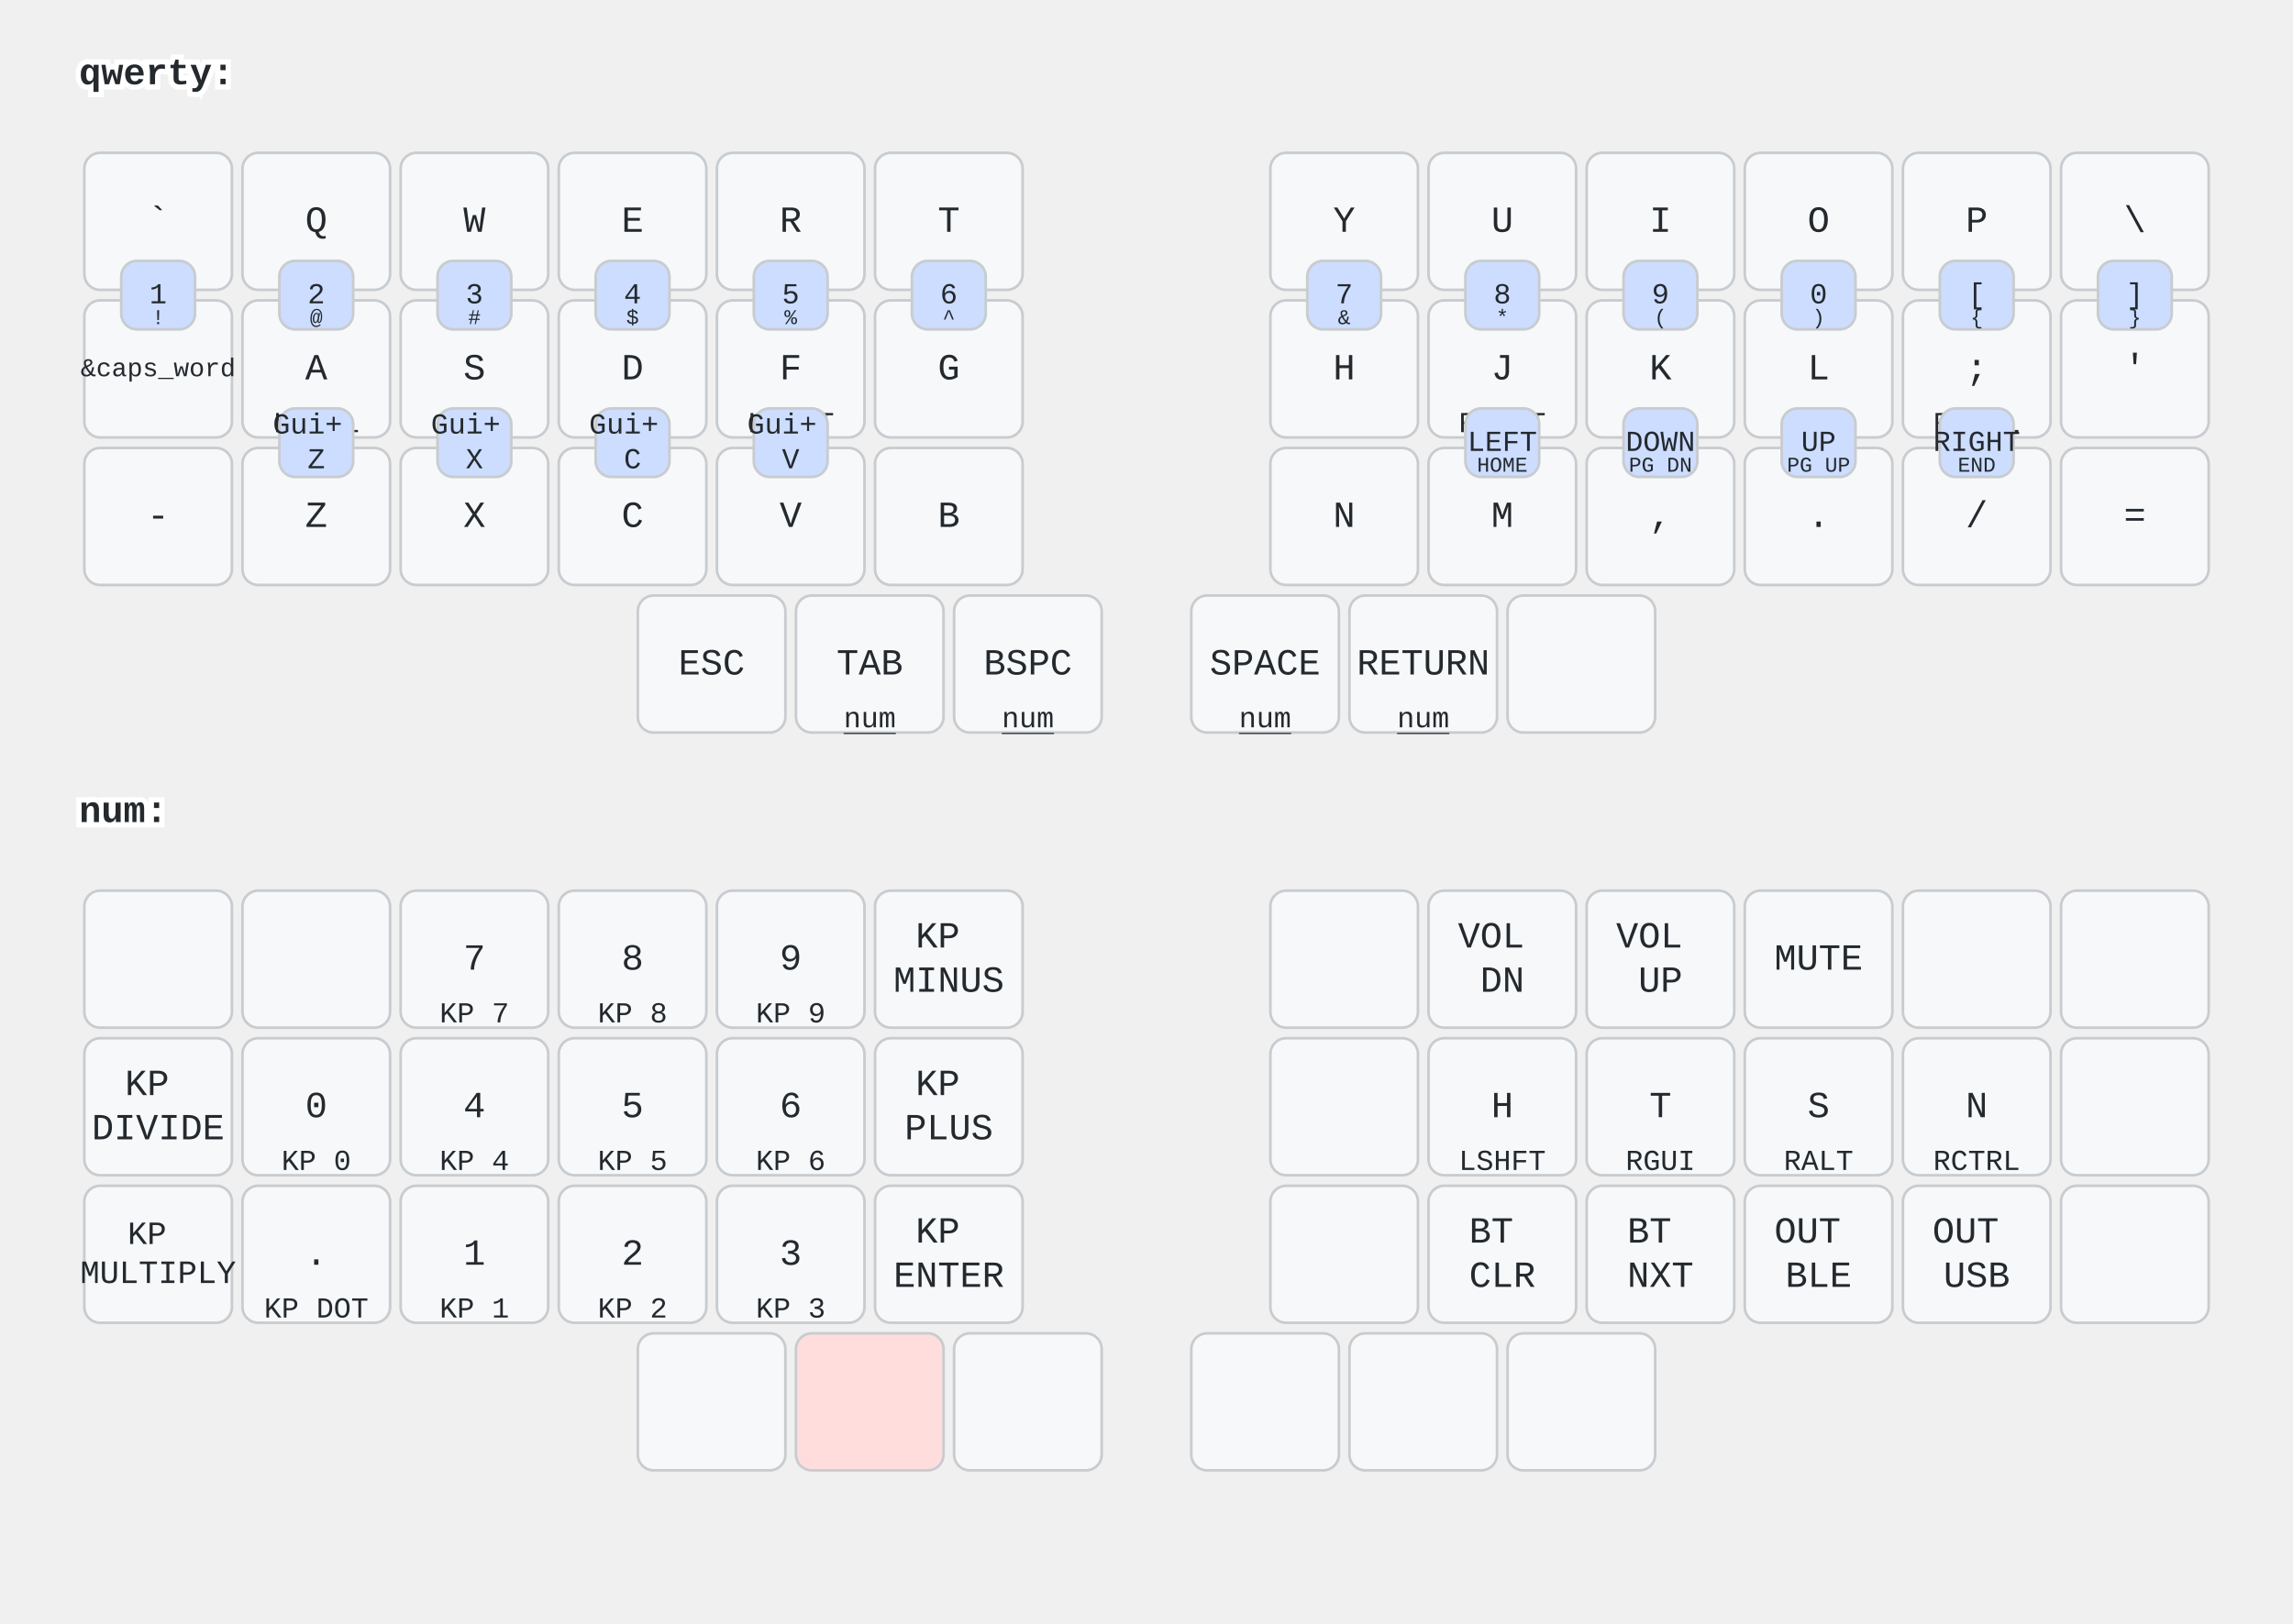
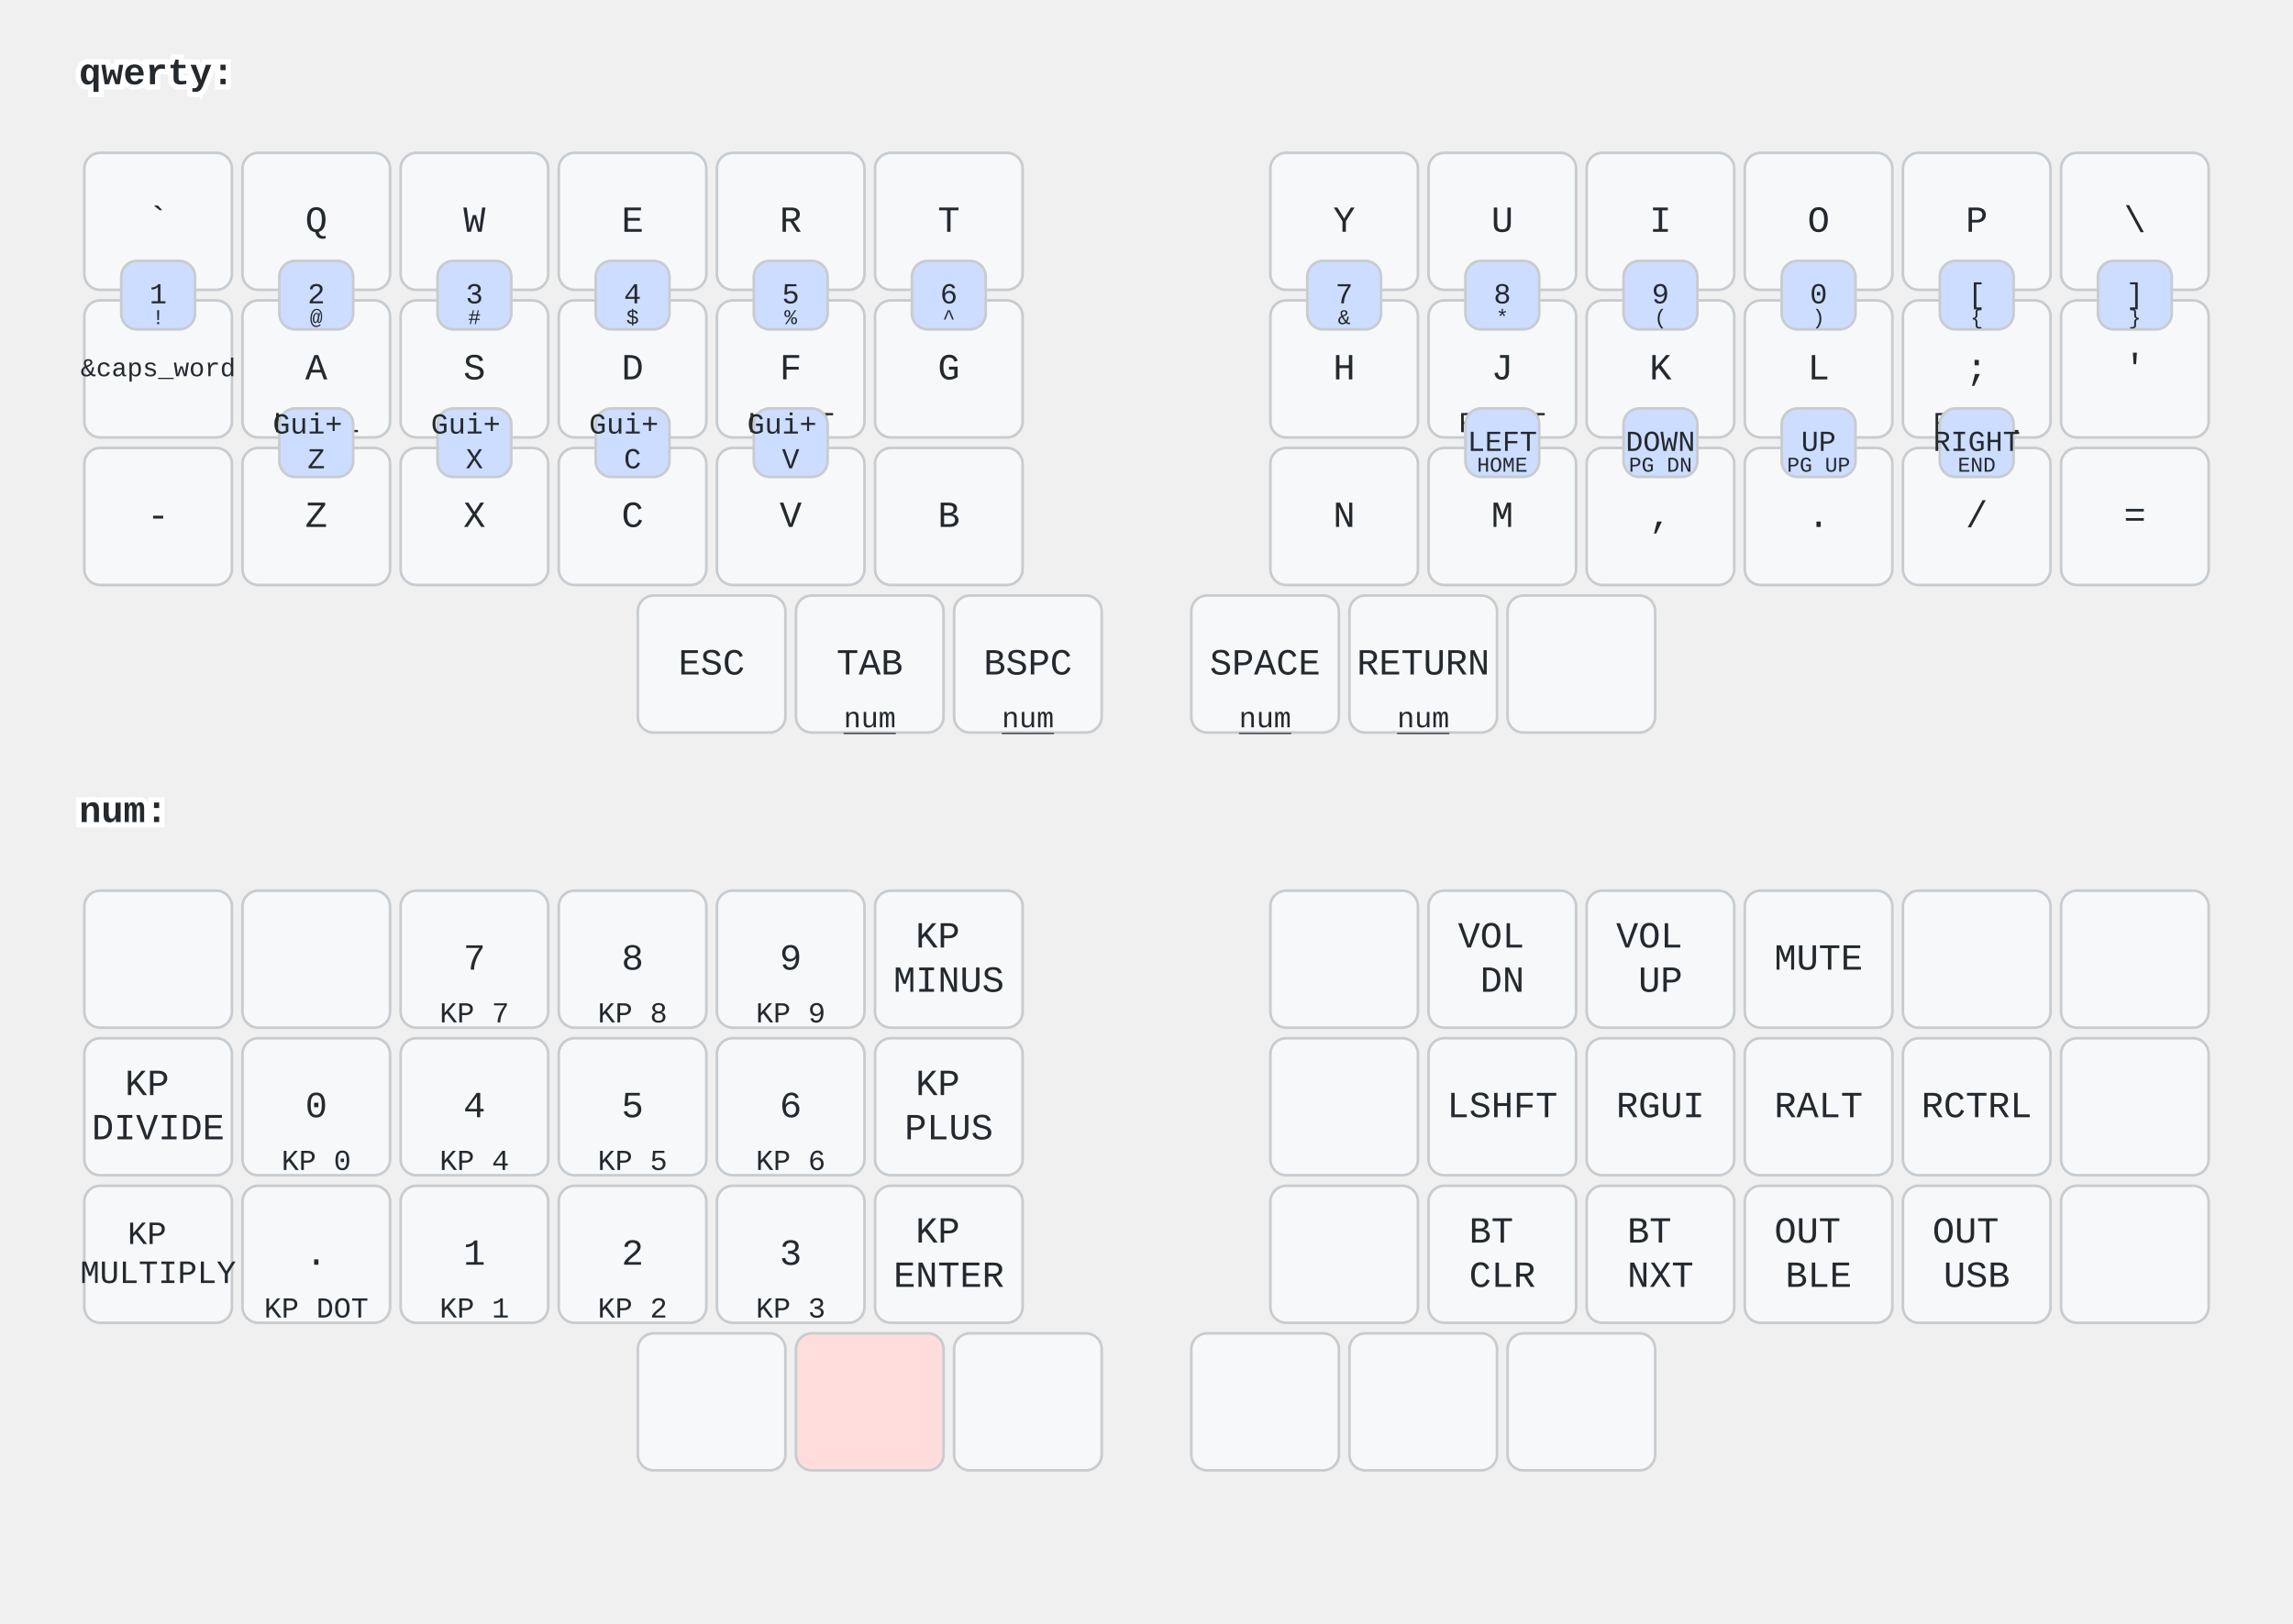
<svg xmlns="http://www.w3.org/2000/svg" width="870" height="616" viewBox="0 0 870 616" class="keymap">
  <style>/* inherit to force styles through use tags */
svg path {
    fill: inherit;
}

/* font and background color specifications */
svg.keymap {
    font-family: SFMono-Regular,Consolas,Liberation Mono,Menlo,monospace;
    font-size: 14px;
    font-kerning: normal;
    text-rendering: optimizeLegibility;
    fill: #24292e;
}

/* default key styling */
rect.key {
    fill: #f6f8fa;
}

rect.key, rect.combo {
    stroke: #c9cccf;
    stroke-width: 1;
}

/* default key side styling, only used is draw_key_sides is set */
rect.side {
    filter: brightness(90%);
}

/* color accent for combo boxes */
rect.combo, rect.combo-separate {
    fill: #cdf;
}

/* color accent for held keys */
rect.held, rect.combo.held {
    fill: #fdd;
}

/* color accent for ghost (optional) keys */
rect.ghost, rect.combo.ghost {
    stroke-dasharray: 4, 4;
    stroke-width: 2;
}

text {
    text-anchor: middle;
    dominant-baseline: middle;
}

/* styling for layer labels */
text.label {
    font-weight: bold;
    text-anchor: start;
    stroke: white;
    stroke-width: 4;
    paint-order: stroke;
}

/* styling for optional footer */
text.footer {
    text-anchor: end;
    dominant-baseline: auto;
    stroke: white;
    stroke-width: 4;
    paint-order: stroke;
}

/* styling for combo tap, and key hold/shifted label text */
text.combo, text.hold, text.shifted {
    font-size: 11px;
}

text.hold {
    text-anchor: middle;
    dominant-baseline: auto;
}

text.shifted {
    text-anchor: middle;
    dominant-baseline: hanging;
}

text.layer-activator {
    text-decoration: underline;
}

/* styling for hold/shifted label text in combo box */
text.combo.hold, text.combo.shifted {
    font-size: 8px;
}

/* lighter symbol for transparent keys */
text.trans {
    fill: #7b7e81;
}

/* styling for combo dendrons */
path.combo {
    stroke-width: 1;
    stroke: gray;
    fill: none;
}

/* Start Tabler Icons Cleanup */
/* cannot use height/width with glyphs */
.icon-tabler &gt; path {
    fill: inherit;
    stroke: inherit;
    stroke-width: 2;
}
/* hide tabler's default box */
.icon-tabler &gt; path[stroke="none"][fill="none"] {
    visibility: hidden;
}
/* End Tabler Icons Cleanup */
</style>
  <g transform="translate(30, 0)" class="layer-qwerty">
    <text x="0" y="28" class="label" id="qwerty">qwerty:</text>
    <g transform="translate(0, 56)">
      <g transform="translate(30, 28)" class="key keypos-0">
        <rect rx="6" ry="6" x="-28" y="-26" width="56" height="52" class="key" />
        <text x="0" y="0" class="key tap">`</text>
        <text x="0" y="24" class="key hold">F1</text>
      </g>
      <g transform="translate(90, 28)" class="key keypos-1">
        <rect rx="6" ry="6" x="-28" y="-26" width="56" height="52" class="key" />
        <text x="0" y="0" class="key tap">Q</text>
        <text x="0" y="24" class="key hold">F2</text>
      </g>
      <g transform="translate(150, 28)" class="key keypos-2">
        <rect rx="6" ry="6" x="-28" y="-26" width="56" height="52" class="key" />
        <text x="0" y="0" class="key tap">W</text>
        <text x="0" y="24" class="key hold">F3</text>
      </g>
      <g transform="translate(210, 28)" class="key keypos-3">
        <rect rx="6" ry="6" x="-28" y="-26" width="56" height="52" class="key" />
        <text x="0" y="0" class="key tap">E</text>
        <text x="0" y="24" class="key hold">F4</text>
      </g>
      <g transform="translate(270, 28)" class="key keypos-4">
        <rect rx="6" ry="6" x="-28" y="-26" width="56" height="52" class="key" />
        <text x="0" y="0" class="key tap">R</text>
        <text x="0" y="24" class="key hold">F5</text>
      </g>
      <g transform="translate(330, 28)" class="key keypos-5">
        <rect rx="6" ry="6" x="-28" y="-26" width="56" height="52" class="key" />
        <text x="0" y="0" class="key tap">T</text>
        <text x="0" y="24" class="key hold">F6</text>
      </g>
      <g transform="translate(480, 28)" class="key keypos-6">
        <rect rx="6" ry="6" x="-28" y="-26" width="56" height="52" class="key" />
        <text x="0" y="0" class="key tap">Y</text>
        <text x="0" y="24" class="key hold">F7</text>
      </g>
      <g transform="translate(540, 28)" class="key keypos-7">
        <rect rx="6" ry="6" x="-28" y="-26" width="56" height="52" class="key" />
        <text x="0" y="0" class="key tap">U</text>
        <text x="0" y="24" class="key hold">F8</text>
      </g>
      <g transform="translate(600, 28)" class="key keypos-8">
        <rect rx="6" ry="6" x="-28" y="-26" width="56" height="52" class="key" />
        <text x="0" y="0" class="key tap">I</text>
        <text x="0" y="24" class="key hold">F9</text>
      </g>
      <g transform="translate(660, 28)" class="key keypos-9">
        <rect rx="6" ry="6" x="-28" y="-26" width="56" height="52" class="key" />
        <text x="0" y="0" class="key tap">O</text>
        <text x="0" y="24" class="key hold">F10</text>
      </g>
      <g transform="translate(720, 28)" class="key keypos-10">
        <rect rx="6" ry="6" x="-28" y="-26" width="56" height="52" class="key" />
        <text x="0" y="0" class="key tap">P</text>
        <text x="0" y="24" class="key hold">F11</text>
      </g>
      <g transform="translate(780, 28)" class="key keypos-11">
        <rect rx="6" ry="6" x="-28" y="-26" width="56" height="52" class="key" />
        <text x="0" y="0" class="key tap">\</text>
        <text x="0" y="24" class="key hold">F12</text>
      </g>
      <g transform="translate(30, 84)" class="key keypos-12">
        <rect rx="6" ry="6" x="-28" y="-26" width="56" height="52" class="key" />
        <text x="0" y="0" class="key tap">
          <tspan style="font-size: 70%">&amp;caps_word</tspan>
        </text>
      </g>
      <g transform="translate(90, 84)" class="key keypos-13">
        <rect rx="6" ry="6" x="-28" y="-26" width="56" height="52" class="key" />
        <text x="0" y="0" class="key tap">A</text>
        <text x="0" y="24" class="key hold">LCTRL</text>
      </g>
      <g transform="translate(150, 84)" class="key keypos-14">
        <rect rx="6" ry="6" x="-28" y="-26" width="56" height="52" class="key" />
        <text x="0" y="0" class="key tap">S</text>
        <text x="0" y="24" class="key hold">LALT</text>
      </g>
      <g transform="translate(210, 84)" class="key keypos-15">
        <rect rx="6" ry="6" x="-28" y="-26" width="56" height="52" class="key" />
        <text x="0" y="0" class="key tap">D</text>
        <text x="0" y="24" class="key hold">LGUI</text>
      </g>
      <g transform="translate(270, 84)" class="key keypos-16">
        <rect rx="6" ry="6" x="-28" y="-26" width="56" height="52" class="key" />
        <text x="0" y="0" class="key tap">F</text>
        <text x="0" y="24" class="key hold">LSHFT</text>
      </g>
      <g transform="translate(330, 84)" class="key keypos-17">
        <rect rx="6" ry="6" x="-28" y="-26" width="56" height="52" class="key" />
        <text x="0" y="0" class="key tap">G</text>
      </g>
      <g transform="translate(480, 84)" class="key keypos-18">
        <rect rx="6" ry="6" x="-28" y="-26" width="56" height="52" class="key" />
        <text x="0" y="0" class="key tap">H</text>
      </g>
      <g transform="translate(540, 84)" class="key keypos-19">
        <rect rx="6" ry="6" x="-28" y="-26" width="56" height="52" class="key" />
        <text x="0" y="0" class="key tap">J</text>
        <text x="0" y="24" class="key hold">RSHFT</text>
      </g>
      <g transform="translate(600, 84)" class="key keypos-20">
        <rect rx="6" ry="6" x="-28" y="-26" width="56" height="52" class="key" />
        <text x="0" y="0" class="key tap">K</text>
        <text x="0" y="24" class="key hold">RGUI</text>
      </g>
      <g transform="translate(660, 84)" class="key keypos-21">
        <rect rx="6" ry="6" x="-28" y="-26" width="56" height="52" class="key" />
        <text x="0" y="0" class="key tap">L</text>
        <text x="0" y="24" class="key hold">RALT</text>
      </g>
      <g transform="translate(720, 84)" class="key keypos-22">
        <rect rx="6" ry="6" x="-28" y="-26" width="56" height="52" class="key" />
        <text x="0" y="0" class="key tap">;</text>
        <text x="0" y="24" class="key hold">RCTRL</text>
      </g>
      <g transform="translate(780, 84)" class="key keypos-23">
        <rect rx="6" ry="6" x="-28" y="-26" width="56" height="52" class="key" />
        <text x="0" y="0" class="key tap">'</text>
      </g>
      <g transform="translate(30, 140)" class="key keypos-24">
        <rect rx="6" ry="6" x="-28" y="-26" width="56" height="52" class="key" />
        <text x="0" y="0" class="key tap">-</text>
      </g>
      <g transform="translate(90, 140)" class="key keypos-25">
        <rect rx="6" ry="6" x="-28" y="-26" width="56" height="52" class="key" />
        <text x="0" y="0" class="key tap">Z</text>
      </g>
      <g transform="translate(150, 140)" class="key keypos-26">
        <rect rx="6" ry="6" x="-28" y="-26" width="56" height="52" class="key" />
        <text x="0" y="0" class="key tap">X</text>
      </g>
      <g transform="translate(210, 140)" class="key keypos-27">
        <rect rx="6" ry="6" x="-28" y="-26" width="56" height="52" class="key" />
        <text x="0" y="0" class="key tap">C</text>
      </g>
      <g transform="translate(270, 140)" class="key keypos-28">
        <rect rx="6" ry="6" x="-28" y="-26" width="56" height="52" class="key" />
        <text x="0" y="0" class="key tap">V</text>
      </g>
      <g transform="translate(330, 140)" class="key keypos-29">
        <rect rx="6" ry="6" x="-28" y="-26" width="56" height="52" class="key" />
        <text x="0" y="0" class="key tap">B</text>
      </g>
      <g transform="translate(480, 140)" class="key keypos-30">
        <rect rx="6" ry="6" x="-28" y="-26" width="56" height="52" class="key" />
        <text x="0" y="0" class="key tap">N</text>
      </g>
      <g transform="translate(540, 140)" class="key keypos-31">
        <rect rx="6" ry="6" x="-28" y="-26" width="56" height="52" class="key" />
        <text x="0" y="0" class="key tap">M</text>
      </g>
      <g transform="translate(600, 140)" class="key keypos-32">
        <rect rx="6" ry="6" x="-28" y="-26" width="56" height="52" class="key" />
        <text x="0" y="0" class="key tap">,</text>
      </g>
      <g transform="translate(660, 140)" class="key keypos-33">
        <rect rx="6" ry="6" x="-28" y="-26" width="56" height="52" class="key" />
        <text x="0" y="0" class="key tap">.</text>
      </g>
      <g transform="translate(720, 140)" class="key keypos-34">
        <rect rx="6" ry="6" x="-28" y="-26" width="56" height="52" class="key" />
        <text x="0" y="0" class="key tap">/</text>
      </g>
      <g transform="translate(780, 140)" class="key keypos-35">
        <rect rx="6" ry="6" x="-28" y="-26" width="56" height="52" class="key" />
        <text x="0" y="0" class="key tap">=</text>
      </g>
      <g transform="translate(240, 196)" class="key keypos-36">
        <rect rx="6" ry="6" x="-28" y="-26" width="56" height="52" class="key" />
        <text x="0" y="0" class="key tap">ESC</text>
      </g>
      <g transform="translate(300, 196)" class="key keypos-37">
        <rect rx="6" ry="6" x="-28" y="-26" width="56" height="52" class="key" />
        <text x="0" y="0" class="key tap">TAB</text>
        <a href="#num">
          <text x="0" y="24" class="key hold layer-activator">num</text>
        </a>
      </g>
      <g transform="translate(360, 196)" class="key keypos-38">
        <rect rx="6" ry="6" x="-28" y="-26" width="56" height="52" class="key" />
        <text x="0" y="0" class="key tap">BSPC</text>
        <a href="#num">
          <text x="0" y="24" class="key hold layer-activator">num</text>
        </a>
      </g>
      <g transform="translate(450, 196)" class="key keypos-39">
        <rect rx="6" ry="6" x="-28" y="-26" width="56" height="52" class="key" />
        <text x="0" y="0" class="key tap">SPACE</text>
        <a href="#num">
          <text x="0" y="24" class="key hold layer-activator">num</text>
        </a>
      </g>
      <g transform="translate(510, 196)" class="key keypos-40">
        <rect rx="6" ry="6" x="-28" y="-26" width="56" height="52" class="key" />
        <text x="0" y="0" class="key tap">RETURN</text>
        <a href="#num">
          <text x="0" y="24" class="key hold layer-activator">num</text>
        </a>
      </g>
      <g transform="translate(570, 196)" class="key keypos-41">
        <rect rx="6" ry="6" x="-28" y="-26" width="56" height="52" class="key" />
      </g>
      <g class="combo combopos-0">
        <rect rx="6" ry="6" x="16" y="43" width="28" height="26" class="combo" />
        <text x="30" y="56" class="combo tap">1</text>
        <text x="30" y="67" class="combo hold">!</text>
      </g>
      <g class="combo combopos-1">
        <rect rx="6" ry="6" x="76" y="43" width="28" height="26" class="combo" />
        <text x="90" y="56" class="combo tap">2</text>
        <text x="90" y="67" class="combo hold">@</text>
      </g>
      <g class="combo combopos-2">
        <rect rx="6" ry="6" x="136" y="43" width="28" height="26" class="combo" />
        <text x="150" y="56" class="combo tap">3</text>
        <text x="150" y="67" class="combo hold">#</text>
      </g>
      <g class="combo combopos-3">
        <rect rx="6" ry="6" x="196" y="43" width="28" height="26" class="combo" />
        <text x="210" y="56" class="combo tap">4</text>
        <text x="210" y="67" class="combo hold">$</text>
      </g>
      <g class="combo combopos-4">
        <rect rx="6" ry="6" x="256" y="43" width="28" height="26" class="combo" />
        <text x="270" y="56" class="combo tap">5</text>
        <text x="270" y="67" class="combo hold">%</text>
      </g>
      <g class="combo combopos-5">
        <rect rx="6" ry="6" x="316" y="43" width="28" height="26" class="combo" />
        <text x="330" y="56" class="combo tap">6</text>
        <text x="330" y="67" class="combo hold">^</text>
      </g>
      <g class="combo combopos-6">
        <rect rx="6" ry="6" x="466" y="43" width="28" height="26" class="combo" />
        <text x="480" y="56" class="combo tap">7</text>
        <text x="480" y="67" class="combo hold">&amp;</text>
      </g>
      <g class="combo combopos-7">
        <rect rx="6" ry="6" x="526" y="43" width="28" height="26" class="combo" />
        <text x="540" y="56" class="combo tap">8</text>
        <text x="540" y="67" class="combo hold">*</text>
      </g>
      <g class="combo combopos-8">
        <rect rx="6" ry="6" x="586" y="43" width="28" height="26" class="combo" />
        <text x="600" y="56" class="combo tap">9</text>
        <text x="600" y="67" class="combo hold">(</text>
      </g>
      <g class="combo combopos-9">
        <rect rx="6" ry="6" x="646" y="43" width="28" height="26" class="combo" />
        <text x="660" y="56" class="combo tap">0</text>
        <text x="660" y="67" class="combo hold">)</text>
      </g>
      <g class="combo combopos-10">
        <rect rx="6" ry="6" x="706" y="43" width="28" height="26" class="combo" />
        <text x="720" y="56" class="combo tap">[</text>
        <text x="720" y="67" class="combo hold">{</text>
      </g>
      <g class="combo combopos-11">
        <rect rx="6" ry="6" x="766" y="43" width="28" height="26" class="combo" />
        <text x="780" y="56" class="combo tap">]</text>
        <text x="780" y="67" class="combo hold">}</text>
      </g>
      <g class="combo combopos-12">
        <rect rx="6" ry="6" x="76" y="99" width="28" height="26" class="combo" />
        <text x="90" y="112" class="combo tap">
          <tspan x="90" dy="-0.6em">Gui+</tspan>
          <tspan x="90" dy="1.2em">Z</tspan>
        </text>
      </g>
      <g class="combo combopos-13">
        <rect rx="6" ry="6" x="136" y="99" width="28" height="26" class="combo" />
        <text x="150" y="112" class="combo tap">
          <tspan x="150" dy="-0.6em">Gui+</tspan>
          <tspan x="150" dy="1.2em">X</tspan>
        </text>
      </g>
      <g class="combo combopos-14">
        <rect rx="6" ry="6" x="196" y="99" width="28" height="26" class="combo" />
        <text x="210" y="112" class="combo tap">
          <tspan x="210" dy="-0.6em">Gui+</tspan>
          <tspan x="210" dy="1.2em">C</tspan>
        </text>
      </g>
      <g class="combo combopos-15">
        <rect rx="6" ry="6" x="256" y="99" width="28" height="26" class="combo" />
        <text x="270" y="112" class="combo tap">
          <tspan x="270" dy="-0.6em">Gui+</tspan>
          <tspan x="270" dy="1.2em">V</tspan>
        </text>
      </g>
      <g class="combo combopos-16">
        <rect rx="6" ry="6" x="526" y="99" width="28" height="26" class="combo" />
        <text x="540" y="112" class="combo tap">LEFT</text>
        <text x="540" y="123" class="combo hold">HOME</text>
      </g>
      <g class="combo combopos-17">
        <rect rx="6" ry="6" x="586" y="99" width="28" height="26" class="combo" />
        <text x="600" y="112" class="combo tap">DOWN</text>
        <text x="600" y="123" class="combo hold">PG DN</text>
      </g>
      <g class="combo combopos-18">
        <rect rx="6" ry="6" x="646" y="99" width="28" height="26" class="combo" />
        <text x="660" y="112" class="combo tap">UP</text>
        <text x="660" y="123" class="combo hold">PG UP</text>
      </g>
      <g class="combo combopos-19">
        <rect rx="6" ry="6" x="706" y="99" width="28" height="26" class="combo" />
        <text x="720" y="112" class="combo tap">RIGHT</text>
        <text x="720" y="123" class="combo hold">END</text>
      </g>
    </g>
  </g>
  <g transform="translate(30, 280)" class="layer-num">
    <text x="0" y="28" class="label" id="num">num:</text>
    <g transform="translate(0, 56)">
      <g transform="translate(30, 28)" class="key keypos-0">
        <rect rx="6" ry="6" x="-28" y="-26" width="56" height="52" class="key" />
      </g>
      <g transform="translate(90, 28)" class="key keypos-1">
        <rect rx="6" ry="6" x="-28" y="-26" width="56" height="52" class="key" />
      </g>
      <g transform="translate(150, 28)" class="key keypos-2">
        <rect rx="6" ry="6" x="-28" y="-26" width="56" height="52" class="key" />
        <text x="0" y="0" class="key tap">7</text>
        <text x="0" y="24" class="key hold">KP 7</text>
      </g>
      <g transform="translate(210, 28)" class="key keypos-3">
        <rect rx="6" ry="6" x="-28" y="-26" width="56" height="52" class="key" />
        <text x="0" y="0" class="key tap">8</text>
        <text x="0" y="24" class="key hold">KP 8</text>
      </g>
      <g transform="translate(270, 28)" class="key keypos-4">
        <rect rx="6" ry="6" x="-28" y="-26" width="56" height="52" class="key" />
        <text x="0" y="0" class="key tap">9</text>
        <text x="0" y="24" class="key hold">KP 9</text>
      </g>
      <g transform="translate(330, 28)" class="key keypos-5">
        <rect rx="6" ry="6" x="-28" y="-26" width="56" height="52" class="key" />
        <text x="0" y="0" class="key tap">
          <tspan x="0" dy="-0.6em">KP</tspan>
          <tspan x="0" dy="1.2em">MINUS</tspan>
        </text>
      </g>
      <g transform="translate(480, 28)" class="key keypos-6">
        <rect rx="6" ry="6" x="-28" y="-26" width="56" height="52" class="key" />
      </g>
      <g transform="translate(540, 28)" class="key keypos-7">
        <rect rx="6" ry="6" x="-28" y="-26" width="56" height="52" class="key" />
        <text x="0" y="0" class="key tap">
          <tspan x="0" dy="-0.6em">VOL</tspan>
          <tspan x="0" dy="1.2em">DN</tspan>
        </text>
      </g>
      <g transform="translate(600, 28)" class="key keypos-8">
        <rect rx="6" ry="6" x="-28" y="-26" width="56" height="52" class="key" />
        <text x="0" y="0" class="key tap">
          <tspan x="0" dy="-0.6em">VOL</tspan>
          <tspan x="0" dy="1.2em">UP</tspan>
        </text>
      </g>
      <g transform="translate(660, 28)" class="key keypos-9">
        <rect rx="6" ry="6" x="-28" y="-26" width="56" height="52" class="key" />
        <text x="0" y="0" class="key tap">MUTE</text>
      </g>
      <g transform="translate(720, 28)" class="key keypos-10">
        <rect rx="6" ry="6" x="-28" y="-26" width="56" height="52" class="key" />
      </g>
      <g transform="translate(780, 28)" class="key keypos-11">
        <rect rx="6" ry="6" x="-28" y="-26" width="56" height="52" class="key" />
      </g>
      <g transform="translate(30, 84)" class="key keypos-12">
        <rect rx="6" ry="6" x="-28" y="-26" width="56" height="52" class="key" />
        <text x="0" y="0" class="key tap">
          <tspan x="0" dy="-0.6em">KP</tspan>
          <tspan x="0" dy="1.2em">DIVIDE</tspan>
        </text>
      </g>
      <g transform="translate(90, 84)" class="key keypos-13">
        <rect rx="6" ry="6" x="-28" y="-26" width="56" height="52" class="key" />
        <text x="0" y="0" class="key tap">0</text>
        <text x="0" y="24" class="key hold">KP 0</text>
      </g>
      <g transform="translate(150, 84)" class="key keypos-14">
        <rect rx="6" ry="6" x="-28" y="-26" width="56" height="52" class="key" />
        <text x="0" y="0" class="key tap">4</text>
        <text x="0" y="24" class="key hold">KP 4</text>
      </g>
      <g transform="translate(210, 84)" class="key keypos-15">
        <rect rx="6" ry="6" x="-28" y="-26" width="56" height="52" class="key" />
        <text x="0" y="0" class="key tap">5</text>
        <text x="0" y="24" class="key hold">KP 5</text>
      </g>
      <g transform="translate(270, 84)" class="key keypos-16">
        <rect rx="6" ry="6" x="-28" y="-26" width="56" height="52" class="key" />
        <text x="0" y="0" class="key tap">6</text>
        <text x="0" y="24" class="key hold">KP 6</text>
      </g>
      <g transform="translate(330, 84)" class="key keypos-17">
        <rect rx="6" ry="6" x="-28" y="-26" width="56" height="52" class="key" />
        <text x="0" y="0" class="key tap">
          <tspan x="0" dy="-0.6em">KP</tspan>
          <tspan x="0" dy="1.2em">PLUS</tspan>
        </text>
      </g>
      <g transform="translate(480, 84)" class="key keypos-18">
        <rect rx="6" ry="6" x="-28" y="-26" width="56" height="52" class="key" />
      </g>
      <g transform="translate(540, 84)" class="key keypos-19">
        <rect rx="6" ry="6" x="-28" y="-26" width="56" height="52" class="key" />
-         <text x="0" y="0" class="key tap">H</text>
-         <text x="0" y="24" class="key hold">LSHFT</text>
+         <text x="0" y="0" class="key tap">LSHFT</text>
      </g>
      <g transform="translate(600, 84)" class="key keypos-20">
        <rect rx="6" ry="6" x="-28" y="-26" width="56" height="52" class="key" />
-         <text x="0" y="0" class="key tap">T</text>
-         <text x="0" y="24" class="key hold">RGUI</text>
+         <text x="0" y="0" class="key tap">RGUI</text>
      </g>
      <g transform="translate(660, 84)" class="key keypos-21">
        <rect rx="6" ry="6" x="-28" y="-26" width="56" height="52" class="key" />
-         <text x="0" y="0" class="key tap">S</text>
-         <text x="0" y="24" class="key hold">RALT</text>
+         <text x="0" y="0" class="key tap">RALT</text>
      </g>
      <g transform="translate(720, 84)" class="key keypos-22">
        <rect rx="6" ry="6" x="-28" y="-26" width="56" height="52" class="key" />
-         <text x="0" y="0" class="key tap">N</text>
-         <text x="0" y="24" class="key hold">RCTRL</text>
+         <text x="0" y="0" class="key tap">RCTRL</text>
      </g>
      <g transform="translate(780, 84)" class="key keypos-23">
        <rect rx="6" ry="6" x="-28" y="-26" width="56" height="52" class="key" />
      </g>
      <g transform="translate(30, 140)" class="key keypos-24">
        <rect rx="6" ry="6" x="-28" y="-26" width="56" height="52" class="key" />
        <text x="0" y="0" class="key tap">
          <tspan x="0" dy="-0.6em" style="font-size: 88%">KP</tspan>
          <tspan x="0" dy="1.2em" style="font-size: 88%">MULTIPLY</tspan>
        </text>
      </g>
      <g transform="translate(90, 140)" class="key keypos-25">
        <rect rx="6" ry="6" x="-28" y="-26" width="56" height="52" class="key" />
        <text x="0" y="0" class="key tap">.</text>
        <text x="0" y="24" class="key hold">KP DOT</text>
      </g>
      <g transform="translate(150, 140)" class="key keypos-26">
        <rect rx="6" ry="6" x="-28" y="-26" width="56" height="52" class="key" />
        <text x="0" y="0" class="key tap">1</text>
        <text x="0" y="24" class="key hold">KP 1</text>
      </g>
      <g transform="translate(210, 140)" class="key keypos-27">
        <rect rx="6" ry="6" x="-28" y="-26" width="56" height="52" class="key" />
        <text x="0" y="0" class="key tap">2</text>
        <text x="0" y="24" class="key hold">KP 2</text>
      </g>
      <g transform="translate(270, 140)" class="key keypos-28">
        <rect rx="6" ry="6" x="-28" y="-26" width="56" height="52" class="key" />
        <text x="0" y="0" class="key tap">3</text>
        <text x="0" y="24" class="key hold">KP 3</text>
      </g>
      <g transform="translate(330, 140)" class="key keypos-29">
        <rect rx="6" ry="6" x="-28" y="-26" width="56" height="52" class="key" />
        <text x="0" y="0" class="key tap">
          <tspan x="0" dy="-0.6em">KP</tspan>
          <tspan x="0" dy="1.2em">ENTER</tspan>
        </text>
      </g>
      <g transform="translate(480, 140)" class="key keypos-30">
        <rect rx="6" ry="6" x="-28" y="-26" width="56" height="52" class="key" />
      </g>
      <g transform="translate(540, 140)" class="key keypos-31">
        <rect rx="6" ry="6" x="-28" y="-26" width="56" height="52" class="key" />
        <text x="0" y="0" class="key tap">
          <tspan x="0" dy="-0.6em">BT</tspan>
          <tspan x="0" dy="1.2em">CLR</tspan>
        </text>
      </g>
      <g transform="translate(600, 140)" class="key keypos-32">
        <rect rx="6" ry="6" x="-28" y="-26" width="56" height="52" class="key" />
        <text x="0" y="0" class="key tap">
          <tspan x="0" dy="-0.6em">BT</tspan>
          <tspan x="0" dy="1.2em">NXT</tspan>
        </text>
      </g>
      <g transform="translate(660, 140)" class="key keypos-33">
        <rect rx="6" ry="6" x="-28" y="-26" width="56" height="52" class="key" />
        <text x="0" y="0" class="key tap">
          <tspan x="0" dy="-0.6em">OUT</tspan>
          <tspan x="0" dy="1.2em">BLE</tspan>
        </text>
      </g>
      <g transform="translate(720, 140)" class="key keypos-34">
        <rect rx="6" ry="6" x="-28" y="-26" width="56" height="52" class="key" />
        <text x="0" y="0" class="key tap">
          <tspan x="0" dy="-0.6em">OUT</tspan>
          <tspan x="0" dy="1.2em">USB</tspan>
        </text>
      </g>
      <g transform="translate(780, 140)" class="key keypos-35">
        <rect rx="6" ry="6" x="-28" y="-26" width="56" height="52" class="key" />
      </g>
      <g transform="translate(240, 196)" class="key keypos-36">
        <rect rx="6" ry="6" x="-28" y="-26" width="56" height="52" class="key" />
      </g>
      <g transform="translate(300, 196)" class="key held keypos-37">
        <rect rx="6" ry="6" x="-28" y="-26" width="56" height="52" class="key held" />
      </g>
      <g transform="translate(360, 196)" class="key keypos-38">
        <rect rx="6" ry="6" x="-28" y="-26" width="56" height="52" class="key" />
      </g>
      <g transform="translate(450, 196)" class="key keypos-39">
        <rect rx="6" ry="6" x="-28" y="-26" width="56" height="52" class="key" />
      </g>
      <g transform="translate(510, 196)" class="key keypos-40">
        <rect rx="6" ry="6" x="-28" y="-26" width="56" height="52" class="key" />
      </g>
      <g transform="translate(570, 196)" class="key keypos-41">
        <rect rx="6" ry="6" x="-28" y="-26" width="56" height="52" class="key" />
      </g>
    </g>
  </g>
</svg>
